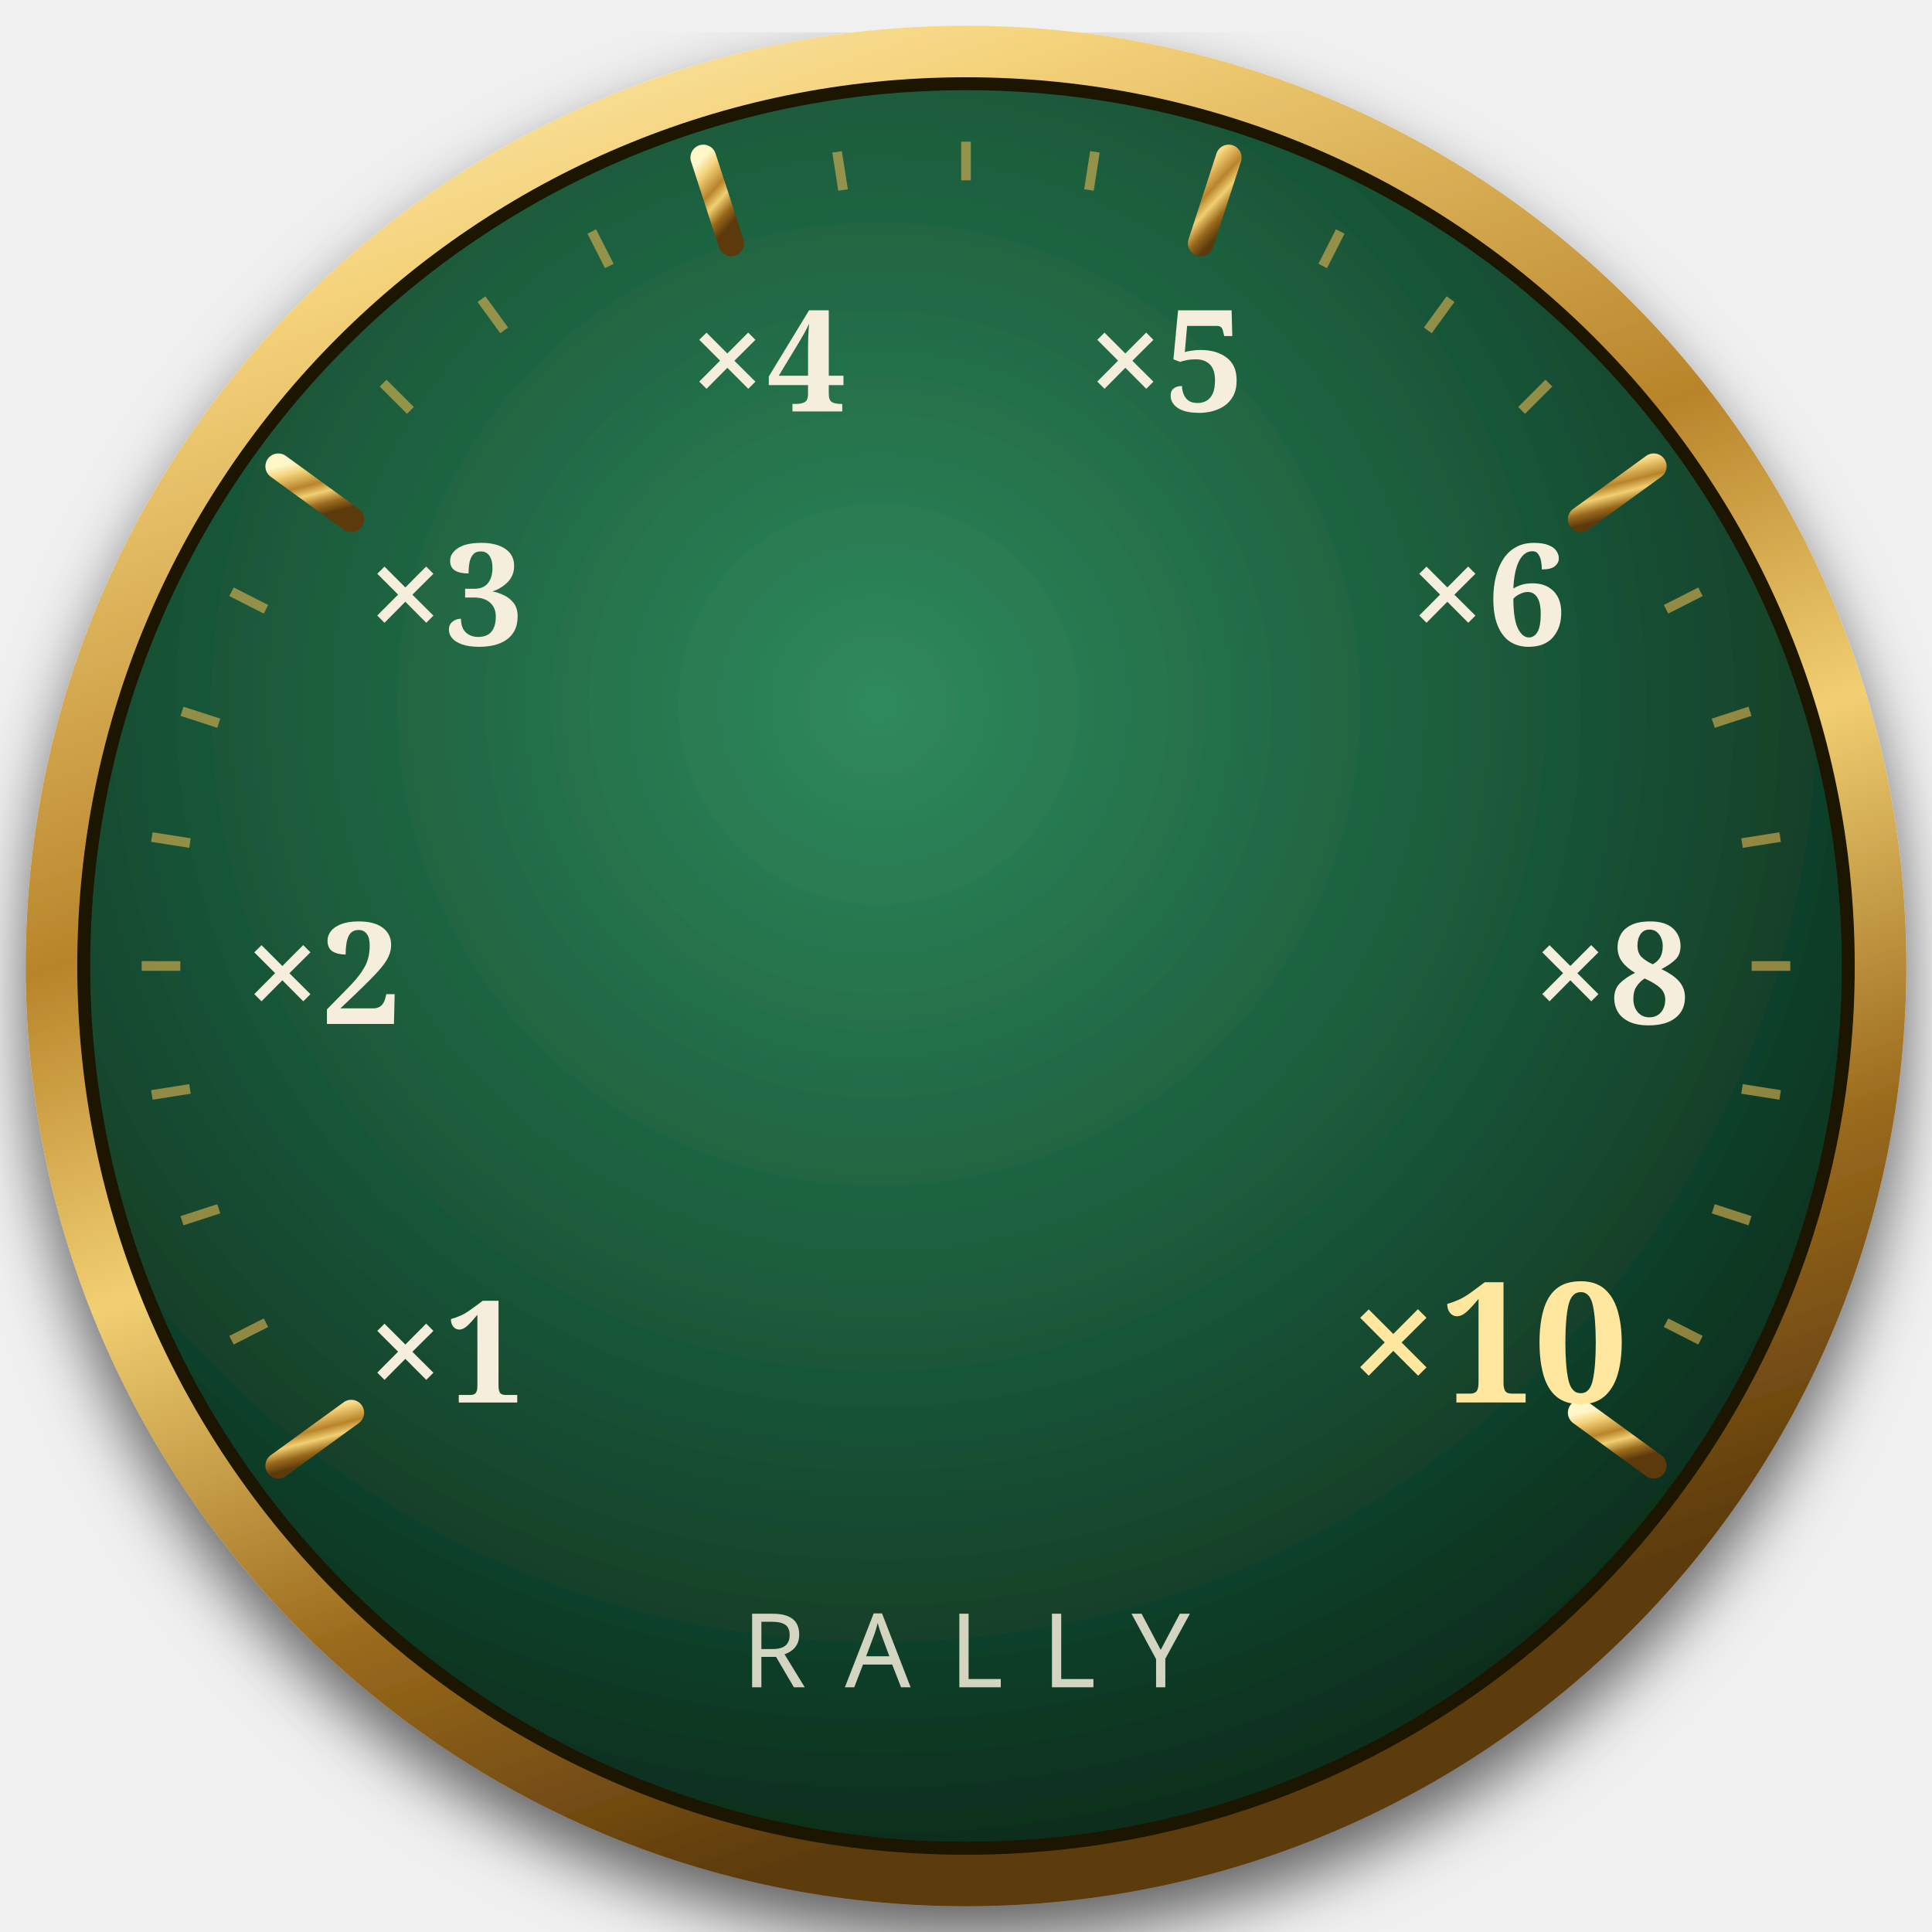
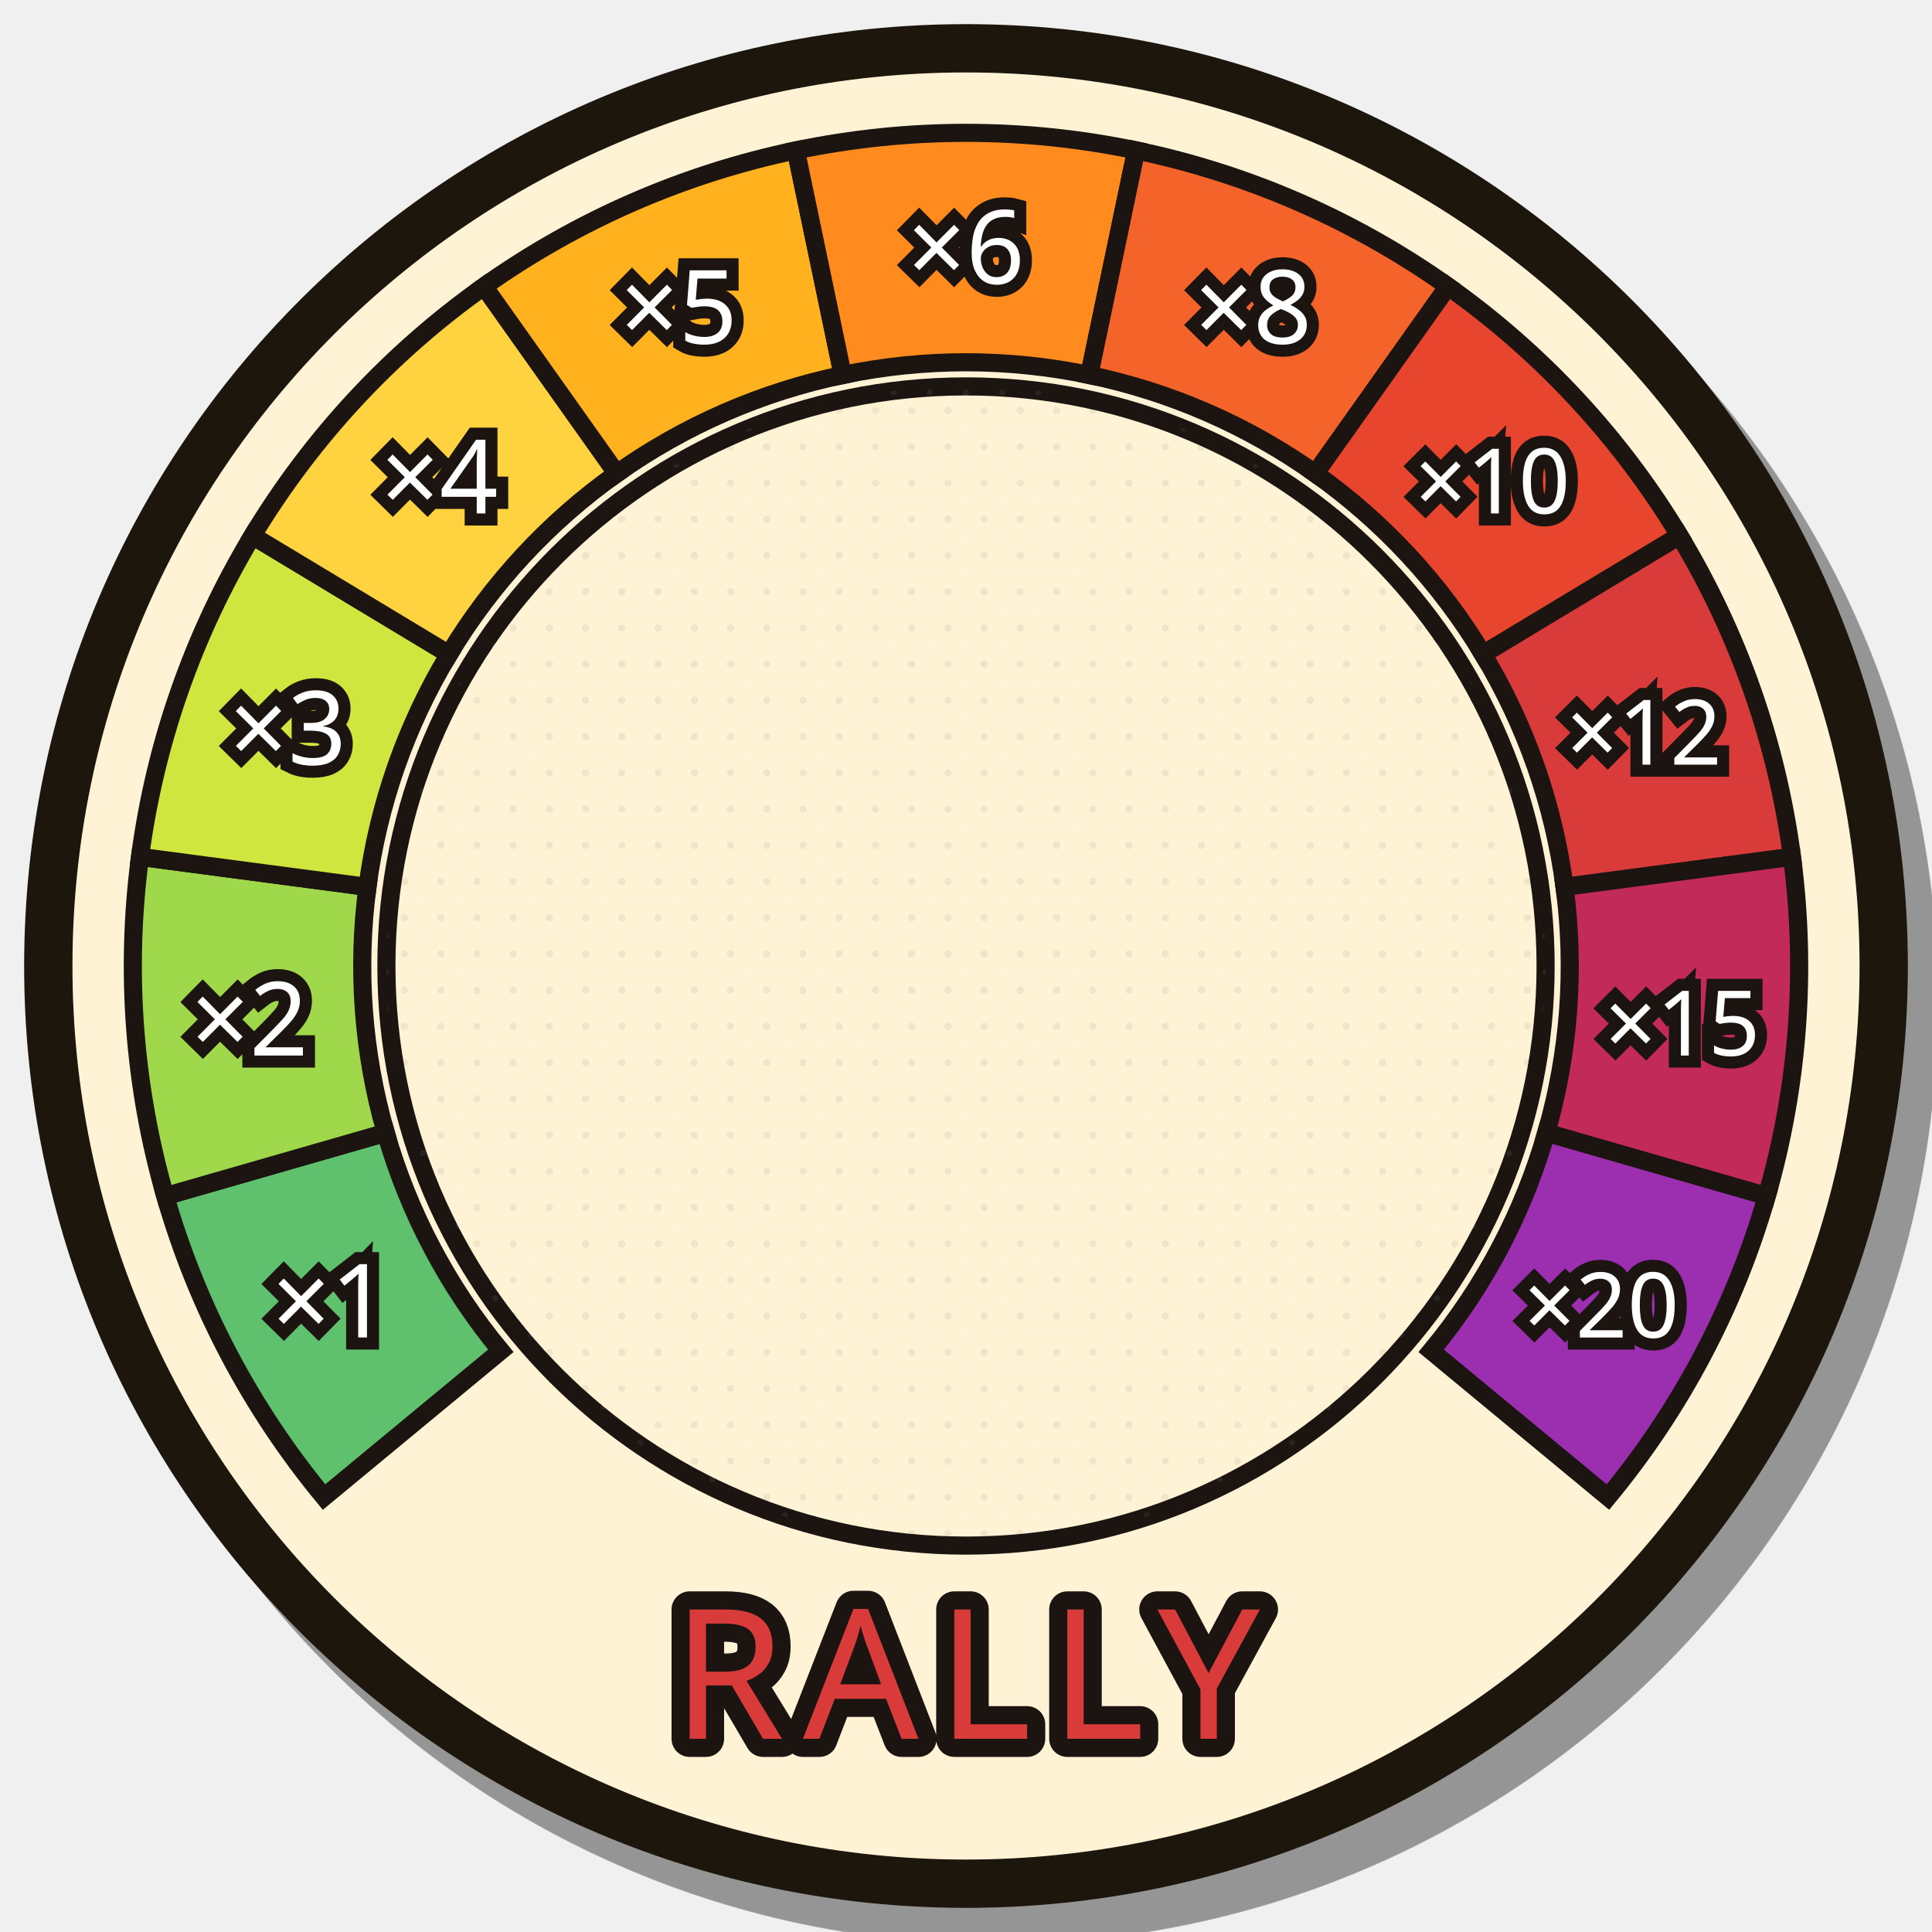
- <svg xmlns="http://www.w3.org/2000/svg" width="300" height="300" viewBox="0 0 300 300">
-   <style>
-   .cinzel{font-family:'Cinzel',serif;font-weight:700}
-   .marcellus{font-family:'Marcellus',serif}
-   .poiret{font-family:'Poiret One',sans-serif}
-   
- </style>
+ <svg xmlns="http://www.w3.org/2000/svg" width="320" height="320" viewBox="0 0 320 320">
+   <style>.lg{font-family:'Luckiest Guy',sans-serif}.li{font-family:'Lilita One',sans-serif}</style>
  <defs>
-     <linearGradient id="gold" x1="0" y1="0" x2="0.35" y2="1">
-       <stop offset="0" stop-color="#fff6c9" />
-       <stop offset="0.18" stop-color="#f4d27a" />
-       <stop offset="0.45" stop-color="#b8842a" />
-       <stop offset="0.62" stop-color="#f1cf72" />
-       <stop offset="0.82" stop-color="#9a6a1c" />
-       <stop offset="1" stop-color="#5c3a0c" />
+     <linearGradient id="gold" x1="0" y1="0" x2="0" y2="1">
+       <stop offset="0" stop-color="#fff2a8" />
+       <stop offset=".45" stop-color="#ffc83a" />
+       <stop offset="1" stop-color="#e08a12" />
    </linearGradient>
-     <linearGradient id="goldH" x1="0" y1="0" x2="1" y2="0">
-       <stop offset="0" stop-color="#7a5212" />
-       <stop offset="0.25" stop-color="#f6d98a" />
-       <stop offset="0.5" stop-color="#b8842a" />
-       <stop offset="0.75" stop-color="#fff0b0" />
-       <stop offset="1" stop-color="#6b4510" />
+     <linearGradient id="goldText" x1="0" y1="0" x2="0" y2="1">
+       <stop offset="0" stop-color="#fff7c2" />
+       <stop offset=".5" stop-color="#ffd23f" />
+       <stop offset=".51" stop-color="#ffb21e" />
+       <stop offset="1" stop-color="#f47d12" />
    </linearGradient>
-     <radialGradient id="goldR" cx="0.38" cy="0.32" r="0.75">
-       <stop offset="0" stop-color="#fff7cf" />
-       <stop offset="0.35" stop-color="#ecc463" />
-       <stop offset="0.75" stop-color="#9c6b1d" />
-       <stop offset="1" stop-color="#4f320a" />
+     <radialGradient id="ballG" cx=".38" cy=".32" r=".8">
+       <stop offset="0" stop-color="#fbffb0" />
+       <stop offset=".55" stop-color="#d9ef3b" />
+       <stop offset="1" stop-color="#a9c21c" />
    </radialGradient>
-     <linearGradient id="copper" x1="0" y1="0" x2="0.4" y2="1">
-       <stop offset="0" stop-color="#ffd9bd" />
-       <stop offset="0.25" stop-color="#e3925a" />
-       <stop offset="0.55" stop-color="#8f4020" />
-       <stop offset="0.75" stop-color="#e8a172" />
-       <stop offset="1" stop-color="#4e1d0a" />
-     </linearGradient>
-     <linearGradient id="silver" x1="0" y1="0" x2="0.4" y2="1">
-       <stop offset="0" stop-color="#ffffff" />
-       <stop offset="0.3" stop-color="#cfd8e4" />
-       <stop offset="0.55" stop-color="#6f7c8f" />
-       <stop offset="0.78" stop-color="#e9eef5" />
-       <stop offset="1" stop-color="#3a4352" />
-     </linearGradient>
-     <linearGradient id="blued" x1="0" y1="0" x2="1" y2="1">
-       <stop offset="0" stop-color="#8fb6ff" />
-       <stop offset="0.4" stop-color="#2853b8" />
-       <stop offset="1" stop-color="#0b1c55" />
-     </linearGradient>
-     <radialGradient id="enamel" cx="0.4" cy="0.35" r="0.8">
-       <stop offset="0" stop-color="#fffaf0" />
-       <stop offset="0.7" stop-color="#efe4cc" />
-       <stop offset="1" stop-color="#c9b48a" />
-     </radialGradient>
-     <radialGradient id="navyDisc" cx="0.45" cy="0.35" r="0.8">
-       <stop offset="0" stop-color="#22397c" />
-       <stop offset="0.6" stop-color="#0f1c45" />
-       <stop offset="1" stop-color="#060b20" />
-     </radialGradient>
-     <radialGradient id="ruby" cx="0.38" cy="0.3" r="0.8">
-       <stop offset="0" stop-color="#ffc2cc" />
-       <stop offset="0.3" stop-color="#ff3d64" />
-       <stop offset="0.7" stop-color="#a0062c" />
-       <stop offset="1" stop-color="#3d0010" />
-     </radialGradient>
-     <radialGradient id="sapphire" cx="0.38" cy="0.3" r="0.8">
-       <stop offset="0" stop-color="#d6e6ff" />
-       <stop offset="0.3" stop-color="#4d8cff" />
-       <stop offset="0.7" stop-color="#123a9e" />
-       <stop offset="1" stop-color="#040f3a" />
-     </radialGradient>
-     <radialGradient id="glass" cx="0.35" cy="0.3" r="0.9">
-       <stop offset="0" stop-color="#e8f3ff" stop-opacity="0.55" />
-       <stop offset="0.6" stop-color="#7fa8e0" stop-opacity="0.18" />
-       <stop offset="1" stop-color="#1b3570" stop-opacity="0.35" />
-     </radialGradient>
-     <radialGradient id="halo" cx="0.5" cy="0.5" r="0.5">
-       <stop offset="0" stop-color="#ffe9a8" stop-opacity="0.85" />
-       <stop offset="0.45" stop-color="#f0b84a" stop-opacity="0.35" />
-       <stop offset="1" stop-color="#f0b84a" stop-opacity="0" />
-     </radialGradient>
-     <radialGradient id="haloBlue" cx="0.5" cy="0.5" r="0.5">
-       <stop offset="0" stop-color="#bcd4ff" stop-opacity="0.8" />
-       <stop offset="0.5" stop-color="#5a86ff" stop-opacity="0.3" />
-       <stop offset="1" stop-color="#5a86ff" stop-opacity="0" />
-     </radialGradient>
-     <radialGradient id="greenDisc" cx="0.45" cy="0.35" r="0.8">
-       <stop offset="0" stop-color="#2f8a5c" />
-       <stop offset="0.6" stop-color="#14492f" />
-       <stop offset="1" stop-color="#06180f" />
-     </radialGradient>
-     <radialGradient id="ballG" cx="0.38" cy="0.32" r="0.8">
-       <stop offset="0" stop-color="#f9ffc2" />
-       <stop offset="0.45" stop-color="#dcef4c" />
-       <stop offset="0.85" stop-color="#9fb526" />
-       <stop offset="1" stop-color="#5f6e12" />
-     </radialGradient>
-     <linearGradient id="clay" x1="0" y1="0" x2="0.4" y2="1">
-       <stop offset="0" stop-color="#f0a274" />
-       <stop offset="0.45" stop-color="#c8643a" />
-       <stop offset="1" stop-color="#6e2a12" />
-     </linearGradient>
-     <linearGradient id="ivory" x1="0" y1="0" x2="0.5" y2="1">
-       <stop offset="0" stop-color="#ffffff" />
-       <stop offset="0.5" stop-color="#f1e8d2" />
-       <stop offset="1" stop-color="#c2b48e" />
-     </linearGradient>
-     <linearGradient id="glassG" x1="0" y1="0" x2="1" y2="0">
-       <stop offset="0" stop-color="#d8f2e4" stop-opacity="0.35" />
-       <stop offset="0.5" stop-color="#7fc7a0" stop-opacity="0.12" />
-       <stop offset="1" stop-color="#1b5a3e" stop-opacity="0.4" />
-     </linearGradient>
-     <radialGradient id="haloGreen" cx="0.5" cy="0.5" r="0.5">
-       <stop offset="0" stop-color="#f6ffc0" stop-opacity="0.75" />
-       <stop offset="0.5" stop-color="#9fd16a" stop-opacity="0.25" />
-       <stop offset="1" stop-color="#9fd16a" stop-opacity="0" />
-     </radialGradient>
-     <filter id="shadow" x="-30%" y="-30%" width="160%" height="160%">
-       <feDropShadow dx="0" dy="5" stdDeviation="5" flood-color="#000" flood-opacity="0.6" />
-     </filter>
-     <filter id="soft" x="-50%" y="-50%" width="200%" height="200%">
-       <feGaussianBlur stdDeviation="6" />
-     </filter>
-     <filter id="blur2">
-       <feGaussianBlur stdDeviation="2" />
+     <pattern id="dots" width="9" height="9" patternUnits="userSpaceOnUse">
+       <circle cx="4.5" cy="4.5" r="1.6" fill="#000" opacity=".16" />
+     </pattern>
+     <pattern id="dotsL" width="9" height="9" patternUnits="userSpaceOnUse">
+       <circle cx="4.5" cy="4.5" r="1.6" fill="#fff" opacity=".18" />
+     </pattern>
+     <pattern id="grain" width="6" height="6" patternUnits="userSpaceOnUse">
+       <circle cx="1" cy="2" r=".6" fill="#000" opacity=".06" />
+       <circle cx="4" cy="5" r=".5" fill="#fff" opacity=".07" />
+     </pattern>
+     <filter id="comic" x="-20%" y="-20%" width="150%" height="150%">
+       <feOffset dx="5" dy="6" in="SourceAlpha" result="o" />
+       <feFlood flood-color="#000" flood-opacity=".38" />
+       <feComposite in2="o" operator="in" result="s" />
+       <feMerge>
+         <feMergeNode in="s" />
+         <feMergeNode in="SourceGraphic" />
+       </feMerge>
    </filter>
  </defs>
-   <g filter="url(#shadow)">
-     <circle cx="150" cy="150" r="146" fill="url(#gold)" />
-     <circle cx="150" cy="150" r="138" fill="#1a1204" />
-     <circle cx="150" cy="150" r="136" fill="url(#greenDisc)" />
+   <g filter="url(#comic)">
+     <circle cx="160" cy="160" r="152" fill="#fff3d6" stroke="#1b1410" stroke-width="8" stroke-linejoin="round" stroke-linecap="round" />
  </g>
-   <line x1="51.3" y1="221.71" x2="46.45" y2="225.24" stroke="#e3b552" stroke-opacity="0.6" stroke-width="1.5" />
-   <line x1="41.3" y1="205.39" x2="35.95" y2="208.11" stroke="#e3b552" stroke-opacity="0.6" stroke-width="1.5" />
-   <line x1="33.97" y1="187.7" x2="28.26" y2="189.55" stroke="#e3b552" stroke-opacity="0.6" stroke-width="1.5" />
-   <line x1="29.5" y1="169.09" x2="23.58" y2="170.02" stroke="#e3b552" stroke-opacity="0.6" stroke-width="1.5" />
-   <line x1="28" y1="150" x2="22" y2="150" stroke="#e3b552" stroke-opacity="0.6" stroke-width="1.5" />
-   <line x1="29.5" y1="130.91" x2="23.58" y2="129.98" stroke="#e3b552" stroke-opacity="0.6" stroke-width="1.5" />
-   <line x1="33.97" y1="112.3" x2="28.26" y2="110.45" stroke="#e3b552" stroke-opacity="0.6" stroke-width="1.5" />
-   <line x1="41.3" y1="94.61" x2="35.95" y2="91.89" stroke="#e3b552" stroke-opacity="0.6" stroke-width="1.5" />
-   <line x1="51.3" y1="78.29" x2="46.45" y2="74.76" stroke="#e3b552" stroke-opacity="0.6" stroke-width="1.5" />
-   <line x1="63.73" y1="63.73" x2="59.49" y2="59.49" stroke="#e3b552" stroke-opacity="0.6" stroke-width="1.5" />
-   <line x1="78.29" y1="51.3" x2="74.76" y2="46.45" stroke="#e3b552" stroke-opacity="0.6" stroke-width="1.5" />
-   <line x1="94.61" y1="41.3" x2="91.89" y2="35.95" stroke="#e3b552" stroke-opacity="0.6" stroke-width="1.5" />
-   <line x1="112.3" y1="33.97" x2="110.45" y2="28.26" stroke="#e3b552" stroke-opacity="0.6" stroke-width="1.5" />
-   <line x1="130.91" y1="29.5" x2="129.98" y2="23.58" stroke="#e3b552" stroke-opacity="0.6" stroke-width="1.5" />
-   <line x1="150" y1="28" x2="150" y2="22" stroke="#e3b552" stroke-opacity="0.6" stroke-width="1.5" />
-   <line x1="169.09" y1="29.5" x2="170.02" y2="23.58" stroke="#e3b552" stroke-opacity="0.6" stroke-width="1.5" />
-   <line x1="187.7" y1="33.97" x2="189.55" y2="28.26" stroke="#e3b552" stroke-opacity="0.6" stroke-width="1.5" />
-   <line x1="205.39" y1="41.3" x2="208.11" y2="35.95" stroke="#e3b552" stroke-opacity="0.6" stroke-width="1.5" />
-   <line x1="221.71" y1="51.3" x2="225.24" y2="46.45" stroke="#e3b552" stroke-opacity="0.6" stroke-width="1.5" />
-   <line x1="236.27" y1="63.73" x2="240.51" y2="59.49" stroke="#e3b552" stroke-opacity="0.6" stroke-width="1.5" />
-   <line x1="248.7" y1="78.29" x2="253.55" y2="74.76" stroke="#e3b552" stroke-opacity="0.6" stroke-width="1.5" />
-   <line x1="258.7" y1="94.61" x2="264.05" y2="91.89" stroke="#e3b552" stroke-opacity="0.6" stroke-width="1.5" />
-   <line x1="266.03" y1="112.3" x2="271.74" y2="110.45" stroke="#e3b552" stroke-opacity="0.6" stroke-width="1.5" />
-   <line x1="270.5" y1="130.91" x2="276.42" y2="129.98" stroke="#e3b552" stroke-opacity="0.6" stroke-width="1.5" />
-   <line x1="272" y1="150" x2="278" y2="150" stroke="#e3b552" stroke-opacity="0.6" stroke-width="1.5" />
-   <line x1="270.5" y1="169.09" x2="276.42" y2="170.02" stroke="#e3b552" stroke-opacity="0.6" stroke-width="1.5" />
-   <line x1="266.03" y1="187.7" x2="271.74" y2="189.55" stroke="#e3b552" stroke-opacity="0.6" stroke-width="1.5" />
-   <line x1="258.7" y1="205.39" x2="264.05" y2="208.11" stroke="#e3b552" stroke-opacity="0.6" stroke-width="1.5" />
-   <line x1="248.7" y1="221.71" x2="253.55" y2="225.24" stroke="#e3b552" stroke-opacity="0.6" stroke-width="1.5" />
-   <line x1="54.54" y1="219.36" x2="43.21" y2="227.59" stroke="url(#gold)" stroke-width="4" stroke-linecap="round" />
-   <text x="69.1" y="217.78" text-anchor="middle" class="cinzel" font-size="22" fill="#f5eedc">×1</text>
-   <line x1="32" y1="150" x2="18" y2="150" stroke="url(#gold)" stroke-width="4" stroke-linecap="round" />
-   <text x="50" y="159" text-anchor="middle" class="cinzel" font-size="22" fill="#f5eedc">×2</text>
-   <line x1="54.54" y1="80.64" x2="43.21" y2="72.41" stroke="url(#gold)" stroke-width="4" stroke-linecap="round" />
-   <text x="69.1" y="100.22" text-anchor="middle" class="cinzel" font-size="22" fill="#f5eedc">×3</text>
-   <line x1="113.54" y1="37.78" x2="109.21" y2="24.46" stroke="url(#gold)" stroke-width="4" stroke-linecap="round" />
-   <text x="119.1" y="63.89" text-anchor="middle" class="cinzel" font-size="22" fill="#f5eedc">×4</text>
-   <line x1="186.46" y1="37.78" x2="190.79" y2="24.46" stroke="url(#gold)" stroke-width="4" stroke-linecap="round" />
-   <text x="180.9" y="63.89" text-anchor="middle" class="cinzel" font-size="22" fill="#f5eedc">×5</text>
-   <line x1="245.46" y1="80.64" x2="256.79" y2="72.41" stroke="url(#gold)" stroke-width="4" stroke-linecap="round" />
-   <text x="230.9" y="100.22" text-anchor="middle" class="cinzel" font-size="22" fill="#f5eedc">×6</text>
-   <line x1="268" y1="150" x2="282" y2="150" stroke="url(#gold)" stroke-width="4" stroke-linecap="round" />
-   <text x="250" y="159" text-anchor="middle" class="cinzel" font-size="22" fill="#f5eedc">×8</text>
-   <line x1="245.46" y1="219.36" x2="256.79" y2="227.59" stroke="url(#gold)" stroke-width="4" stroke-linecap="round" />
-   <text x="230.9" y="217.78" text-anchor="middle" class="cinzel" font-size="26" fill="#ffe7a0">×10</text>
-   <text x="150" y="262" text-anchor="middle" class="poiret" font-size="16" letter-spacing="6" fill="#f5eedc" fill-opacity="0.85">RALLY</text>
+   <path d="M53.67,247.96 A138,138 0 0,1 27.37,198.12 L63.89,187.62 A100,100 0 0,0 82.95,223.74Z" fill="#5fc06e" stroke="#1b1410" stroke-width="3" />
+   <text x="54.75" y="221.53" text-anchor="middle" class="lg" font-size="17" fill="#fff" stroke="#1b1410" stroke-width="4" paint-order="stroke">×1</text>
+   <path d="M27.37,198.12 A138,138 0 0,1 23.19,141.92 L60.86,146.9 A100,100 0 0,0 63.89,187.62Z" fill="#9fd84a" stroke="#1b1410" stroke-width="3" />
+   <text x="41.33" y="174.83" text-anchor="middle" class="lg" font-size="17" fill="#fff" stroke="#1b1410" stroke-width="4" paint-order="stroke">×2</text>
+   <path d="M23.19,141.92 A138,138 0 0,1 41.82,88.74 L74.37,108.36 A100,100 0 0,0 60.86,146.9Z" fill="#cfe63f" stroke="#1b1410" stroke-width="3" />
+   <text x="47.69" y="126.65" text-anchor="middle" class="lg" font-size="17" fill="#fff" stroke="#1b1410" stroke-width="4" paint-order="stroke">×3</text>
+   <path d="M41.82,88.74 A138,138 0 0,1 80.17,47.44 L102.15,78.43 A100,100 0 0,0 74.37,108.36Z" fill="#ffd23f" stroke="#1b1410" stroke-width="3" />
+   <text x="72.79" y="85.04" text-anchor="middle" class="lg" font-size="17" fill="#fff" stroke="#1b1410" stroke-width="4" paint-order="stroke">×4</text>
+   <path d="M80.17,47.44 A138,138 0 0,1 131.82,24.91 L139.58,62.11 A100,100 0 0,0 102.15,78.43Z" fill="#ffb21e" stroke="#1b1410" stroke-width="3" />
+   <text x="112.43" y="56.92" text-anchor="middle" class="lg" font-size="17" fill="#fff" stroke="#1b1410" stroke-width="4" paint-order="stroke">×5</text>
+   <path d="M131.82,24.91 A138,138 0 0,1 188.18,24.91 L180.42,62.11 A100,100 0 0,0 139.58,62.11Z" fill="#ff8a1e" stroke="#1b1410" stroke-width="3" />
+   <text x="160" y="47" text-anchor="middle" class="lg" font-size="17" fill="#fff" stroke="#1b1410" stroke-width="4" paint-order="stroke">×6</text>
+   <path d="M188.18,24.91 A138,138 0 0,1 239.83,47.44 L217.85,78.43 A100,100 0 0,0 180.42,62.11Z" fill="#f4642a" stroke="#1b1410" stroke-width="3" />
+   <text x="207.57" y="56.92" text-anchor="middle" class="lg" font-size="17" fill="#fff" stroke="#1b1410" stroke-width="4" paint-order="stroke">×8</text>
+   <path d="M239.83,47.44 A138,138 0 0,1 278.18,88.74 L245.63,108.36 A100,100 0 0,0 217.85,78.43Z" fill="#e8452e" stroke="#1b1410" stroke-width="3" />
+   <text x="247.21" y="85.04" text-anchor="middle" class="lg" font-size="15" fill="#fff" stroke="#1b1410" stroke-width="4" paint-order="stroke">×10</text>
+   <path d="M278.18,88.74 A138,138 0 0,1 296.81,141.92 L259.14,146.9 A100,100 0 0,0 245.63,108.36Z" fill="#d93b3b" stroke="#1b1410" stroke-width="3" />
+   <text x="272.31" y="126.65" text-anchor="middle" class="lg" font-size="15" fill="#fff" stroke="#1b1410" stroke-width="4" paint-order="stroke">×12</text>
+   <path d="M296.81,141.92 A138,138 0 0,1 292.63,198.12 L256.11,187.62 A100,100 0 0,0 259.14,146.9Z" fill="#c22a5a" stroke="#1b1410" stroke-width="3" />
+   <text x="278.67" y="174.83" text-anchor="middle" class="lg" font-size="15" fill="#fff" stroke="#1b1410" stroke-width="4" paint-order="stroke">×15</text>
+   <path d="M292.63,198.12 A138,138 0 0,1 266.33,247.96 L237.05,223.74 A100,100 0 0,0 256.11,187.62Z" fill="#9b2fb0" stroke="#1b1410" stroke-width="3" />
+   <text x="265.25" y="221.53" text-anchor="middle" class="lg" font-size="15" fill="#fff" stroke="#1b1410" stroke-width="4" paint-order="stroke">×20</text>
+   <circle cx="160" cy="160" r="96" fill="#fff3d6" stroke="#1b1410" stroke-width="3" />
+   <circle cx="160" cy="160" r="96" fill="url(#grain)" />
+   <text x="160" y="288" text-anchor="middle" class="lg" font-size="30" fill="#d93b3b" stroke="#1b1410" stroke-width="6" stroke-linejoin="round" paint-order="stroke" letter-spacing="3">RALLY</text>
</svg>
